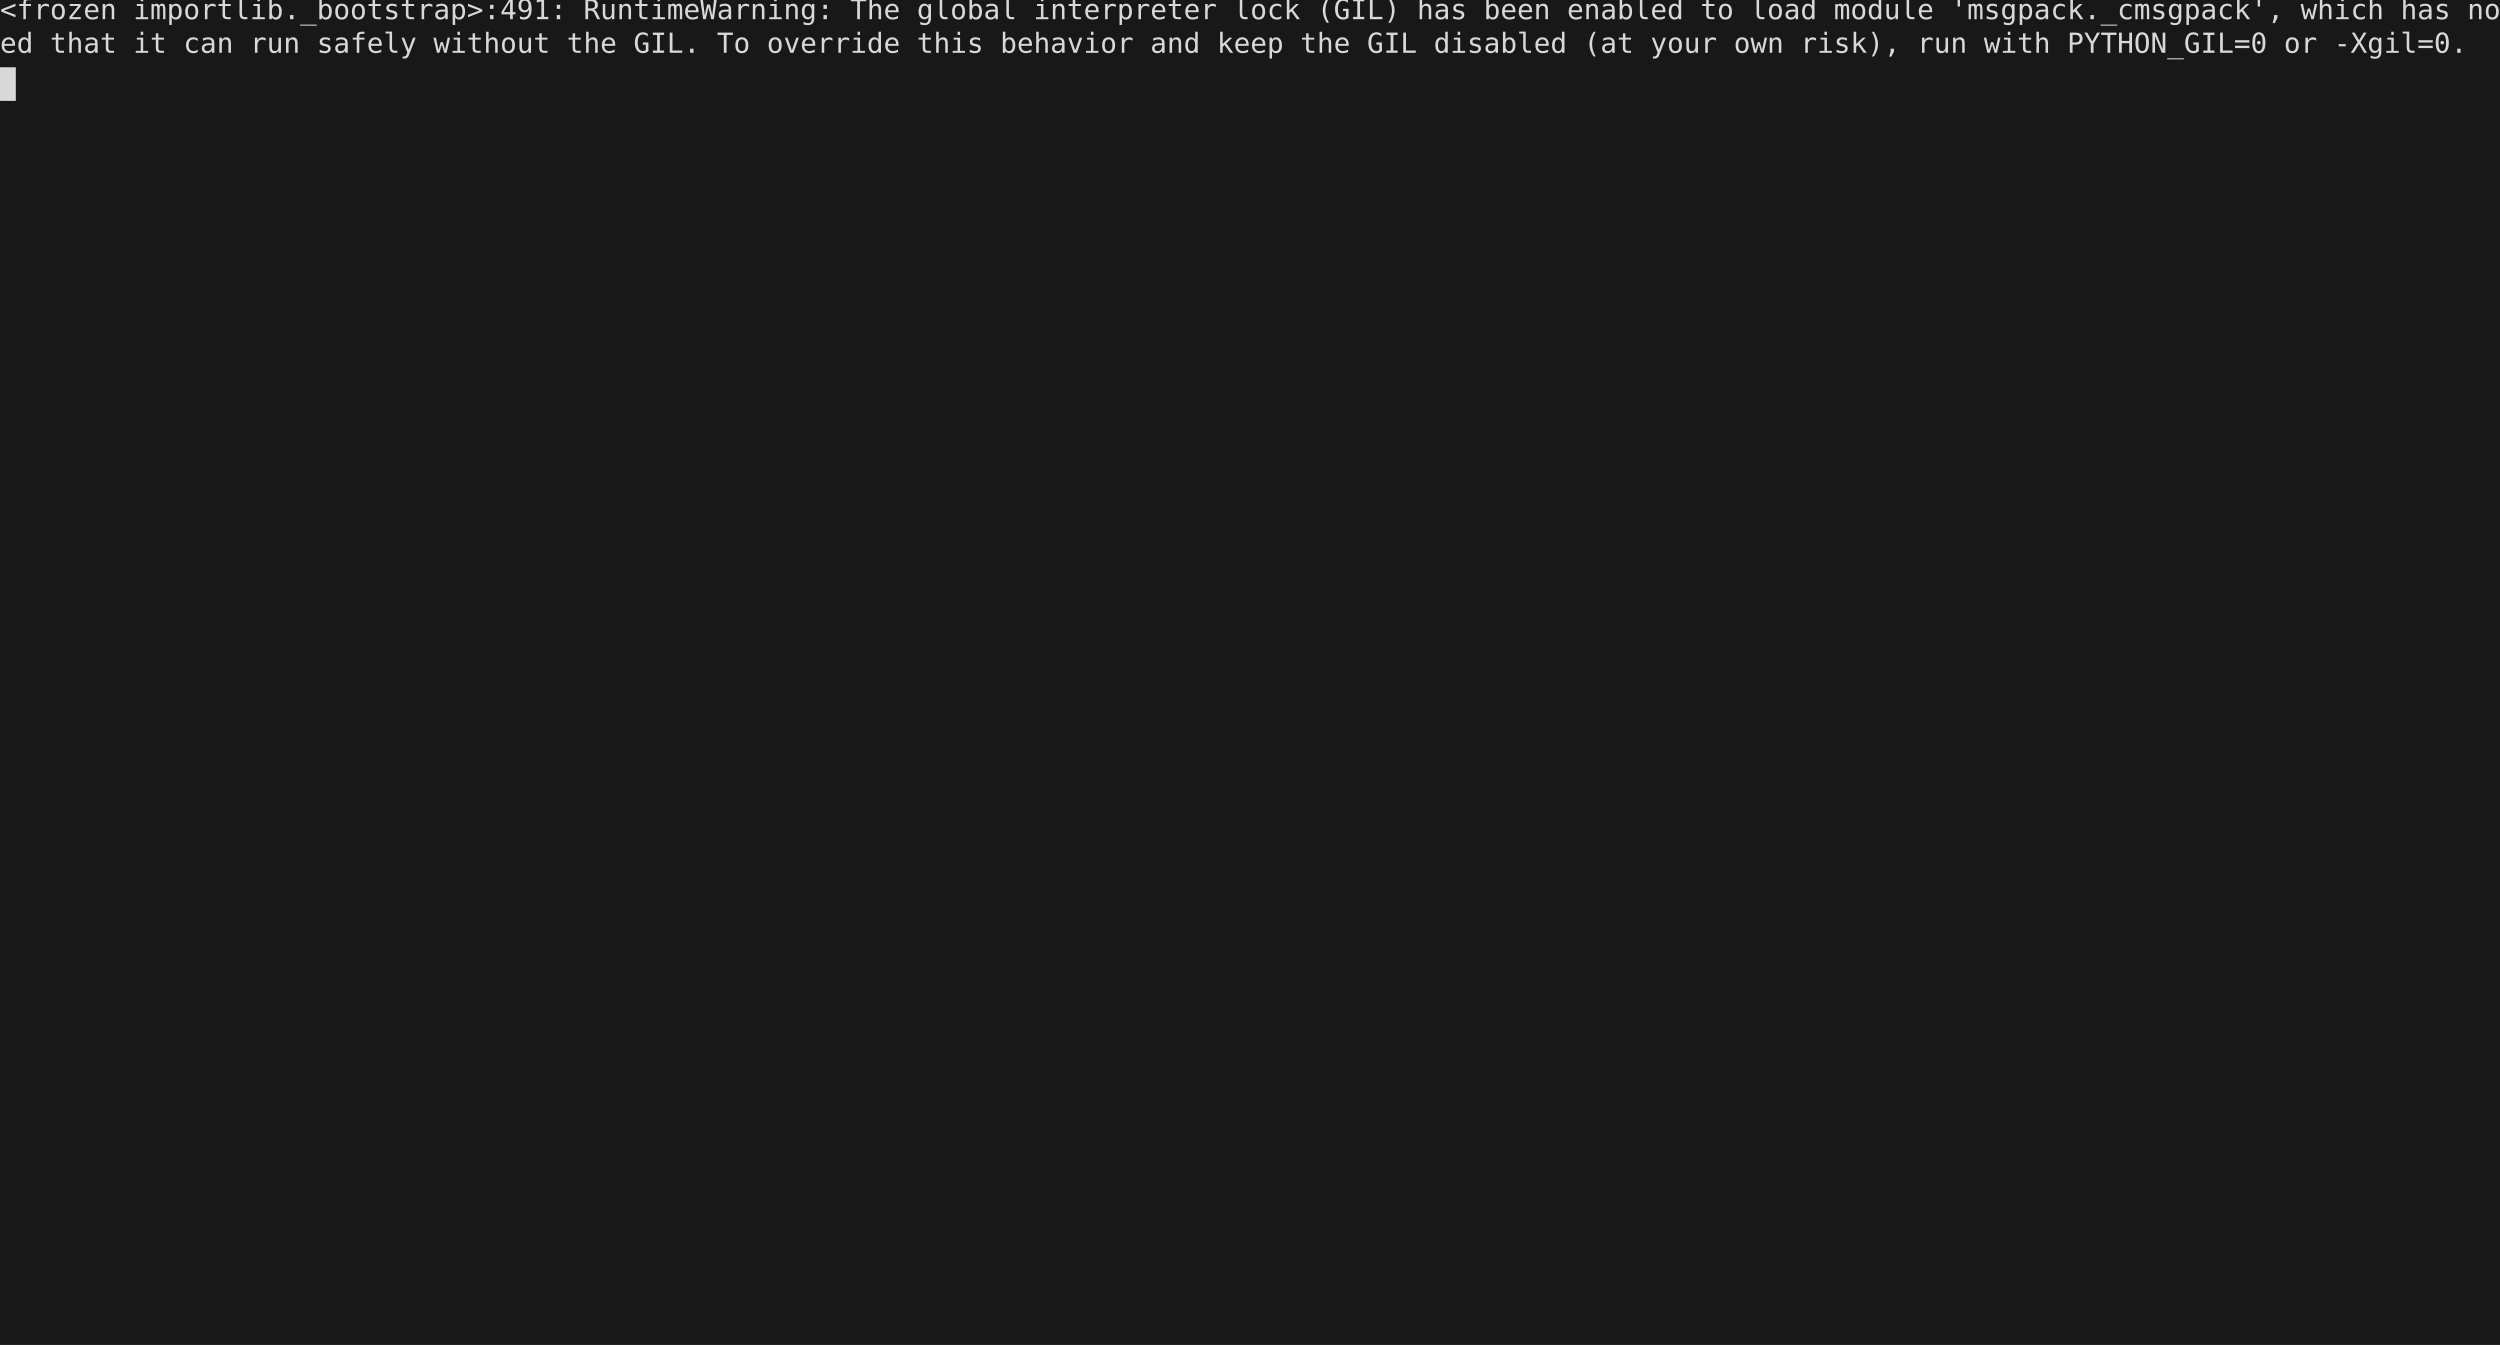
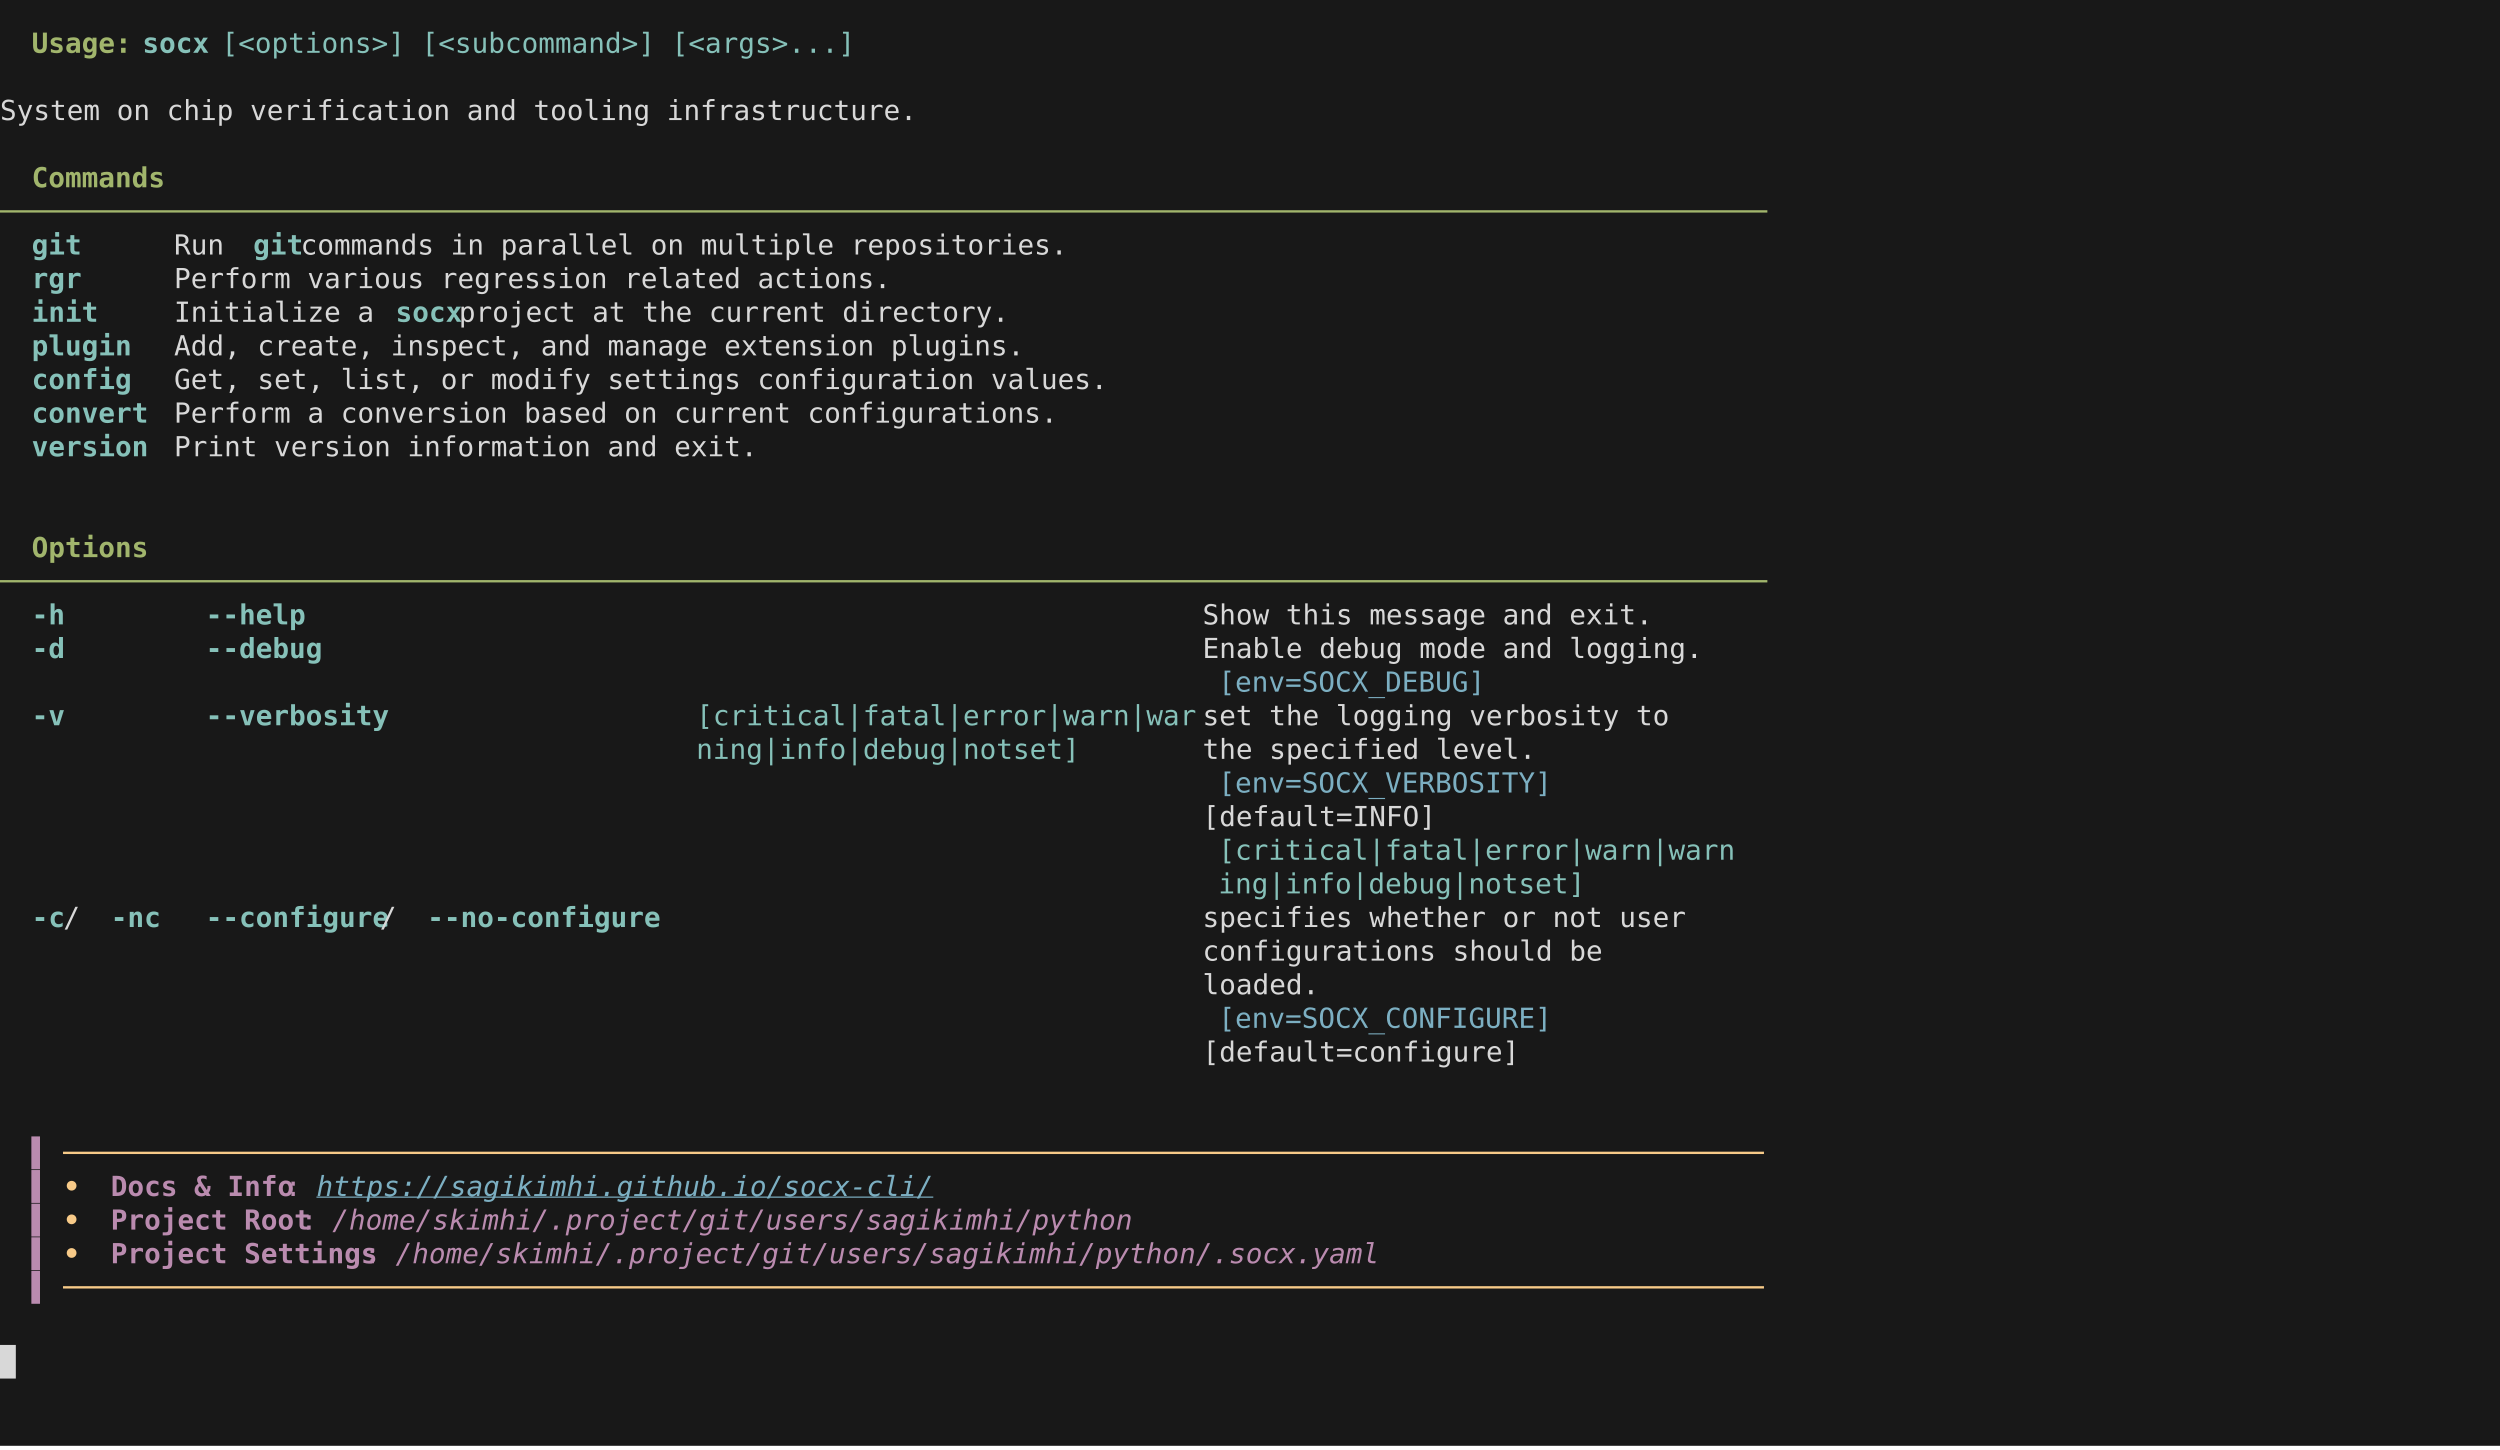
- <svg xmlns="http://www.w3.org/2000/svg" xmlns:ns1="https://github.com/nbedos/termtosvg" xmlns:xlink="http://www.w3.org/1999/xlink" id="terminal" baseProfile="full" viewBox="0 0 1264 682" width="1264" version="1.1">
+ <svg xmlns="http://www.w3.org/2000/svg" xmlns:ns1="https://github.com/nbedos/termtosvg" xmlns:xlink="http://www.w3.org/1999/xlink" id="terminal" baseProfile="full" viewBox="0 0 1264 733" width="1264" version="1.1">
  <defs>
    <ns1:template_settings>
-       <ns1:screen_geometry columns="158" rows="40" />
+       <ns1:screen_geometry columns="158" rows="43" />
      <ns1:animation type="css" />
    </ns1:template_settings>
    <style type="text/css" id="generated-style">#screen {
                font-family: 'DejaVu Sans Mono', monospace;
                font-style: normal;
                font-size: 14px;
            }

        text {
            dominant-baseline: text-before-edge;
            white-space: pre;
        }

            :root {
-                 --animation-duration: 3445ms;
+                 --animation-duration: 1000ms;
            }

            @keyframes roll {
                0.000%{transform:translateY(0px)}
- 12.917%{transform:translateY(-714px)}
- 100.000%{transform:translateY(-714px)}
+ 100.000%{transform:translateY(0px)}
            }

            #screen_view {
-                 animation-duration: 3445ms;
+                 animation-duration: 1000ms;
                animation-iteration-count:infinite;
                animation-name:roll;
                animation-timing-function: steps(1,end);
                animation-fill-mode: forwards;
            }
        </style>
    <style type="text/css" id="user-style">
            /* The colors defined below are the default 16 colors used for rendering text of the terminal. Adjust
               them as needed.
               base16-default-dark color theme (source: http://chriskempson.com/projects/base16/) */
            .foreground {fill: #d8d8d8;}
            .background {fill: #181818;}
            .color0 {fill: #181818;}
            .color1 {fill: #ab4642;}
            .color2 {fill: #a1b56c;}
            .color3 {fill: #f7ca88;}
            .color4 {fill: #7cafc2;}
            .color5 {fill: #ba8baf;}
            .color6 {fill: #86c1b9;}
            .color7 {fill: #d8d8d8;}
            .color8 {fill: #585858;}
            .color9 {fill: #ab4642;}
            .color10 {fill: #a1b56C;}
            .color11 {fill: #f7ca88;}
            .color12 {fill: #7cafc2;}
            .color13 {fill: #ba8baf;}
            .color14 {fill: #86c1b9;}
            .color15 {fill: #f8f8f8;}
        </style>
  </defs>
-   <svg id="screen" width="1264" height="680" viewBox="0 0 1264 680" preserveAspectRatio="xMidYMin slice">
+   <svg id="screen" width="1264" height="731" viewBox="0 0 1264 731" preserveAspectRatio="xMidYMin slice">
    <rect class="background" height="100%" width="100%" x="0" y="0" />
    <defs>
      <g id="g1">
-         <text x="0" textLength="1264" class="foreground">&lt;frozen importlib._bootstrap&gt;:491: RuntimeWarning: The global interpreter lock (GIL) has been enabled to load module 'msgpack._cmsgpack', which has not declar</text>
+         <text x="0" textLength="880" class="foreground">                                                                                                              </text>
      </g>
      <g id="g2">
-         <text x="0" textLength="1184" class="foreground">ed that it can run safely without the GIL. To override this behavior and keep the GIL disabled (at your own risk), run with PYTHON_GIL=0 or -Xgil=0.</text>
-       </g>
-       <g id="g3">
-         <text x="0" textLength="8" class="background"> </text>
-       </g>
-       <g id="g4">
-         <text x="0" textLength="1264" class="foreground">                                                                                                                                                              </text>
-       </g>
-       <g id="g5">
        <text x="0" textLength="16" class="foreground">  </text>
        <text x="16" textLength="48" font-weight="bold" class="color10">Usage:</text>
        <text x="64" textLength="8" class="foreground"> </text>
        <text x="72" textLength="32" font-weight="bold" class="color14">socx</text>
        <text x="104" textLength="8" class="foreground"> </text>
        <text x="112" textLength="304" class="color6">[&lt;options&gt;] [&lt;subcommand&gt;] [&lt;args&gt;...]</text>
-         <text x="416" textLength="848" class="foreground">                                                                                                          </text>
+         <text x="416" textLength="464" class="foreground">                                                          </text>
+       </g>
+       <g id="g3">
+         <text x="0" textLength="880" class="foreground">  System on chip verification and tooling infrastructure.                                                     </text>
+       </g>
+       <g id="g4">
+         <text x="0" textLength="16" class="color2">  </text>
+         <text x="16" textLength="64" font-weight="bold" class="color10">Commands</text>
+         <text x="80" textLength="800" class="color2">                                                                                                    </text>
+       </g>
+       <g id="g5">
+         <text x="0" textLength="880" class="color2">  ──────────────────────────────────────────────────────────────────────────────────────────────────────────  </text>
      </g>
      <g id="g6">
-         <text x="0" textLength="1264" class="foreground">  System on chip verification and tooling infrastructure.                                                                                                     </text>
+         <text x="0" textLength="16" class="color2">  </text>
+         <text x="16" textLength="64" font-weight="bold" class="color14">git     </text>
+         <text x="80" textLength="8" class="color2"> </text>
+         <text x="88" textLength="40" class="foreground"> Run </text>
+         <text x="128" textLength="24" font-weight="bold" class="color14">git</text>
+         <text x="152" textLength="712" class="foreground"> commands in parallel on multiple repositories.                                          </text>
+         <text x="864" textLength="16" class="color2">  </text>
      </g>
      <g id="g7">
        <text x="0" textLength="16" class="color2">  </text>
-         <text x="16" textLength="64" font-weight="bold" class="color10">Commands</text>
-         <text x="80" textLength="1184" class="color2">                                                                                                                                                    </text>
+         <text x="16" textLength="64" font-weight="bold" class="color14">rgr     </text>
+         <text x="80" textLength="8" class="color2"> </text>
+         <text x="88" textLength="776" class="foreground"> Perform various regression related actions.                                                     </text>
+         <text x="864" textLength="16" class="color2">  </text>
      </g>
      <g id="g8">
-         <text x="0" textLength="1264" class="color2">  ──────────────────────────────────────────────────────────────────────────────────────────────────────────────────────────────────────────────────────────  </text>
-       </g>
-       <g id="g9">
        <text x="0" textLength="16" class="color2">  </text>
        <text x="16" textLength="64" font-weight="bold" class="color14">init    </text>
        <text x="80" textLength="8" class="color2"> </text>
        <text x="88" textLength="112" class="foreground"> Initialize a </text>
        <text x="200" textLength="32" font-weight="bold" class="color14">socx</text>
-         <text x="232" textLength="1016" class="foreground"> project.                                                                                                                      </text>
-         <text x="1248" textLength="16" class="color2">  </text>
+         <text x="232" textLength="632" class="foreground"> project at the current directory.                                             </text>
+         <text x="864" textLength="16" class="color2">  </text>
+       </g>
+       <g id="g9">
+         <text x="0" textLength="16" class="color2">  </text>
+         <text x="16" textLength="64" font-weight="bold" class="color14">plugin  </text>
+         <text x="80" textLength="8" class="color2"> </text>
+         <text x="88" textLength="776" class="foreground"> Add, create, inspect, and manage extension plugins.                                             </text>
+         <text x="864" textLength="16" class="color2">  </text>
      </g>
      <g id="g10">
        <text x="0" textLength="16" class="color2">  </text>
-         <text x="16" textLength="64" font-weight="bold" class="color14">git     </text>
-         <text x="80" textLength="8" class="color2"> </text>
-         <text x="88" textLength="40" class="foreground"> Run </text>
-         <text x="128" textLength="24" font-weight="bold" class="color14">git</text>
-         <text x="152" textLength="1096" class="foreground"> commands in parallel on multiple repositories.                                                                                          </text>
-         <text x="1248" textLength="16" class="color2">  </text>
+         <text x="16" textLength="64" font-weight="bold" class="color14">config  </text>
+         <text x="80" textLength="8" class="color2"> </text>
+         <text x="88" textLength="776" class="foreground"> Get, set, list, or modify settings configuration values.                                        </text>
+         <text x="864" textLength="16" class="color2">  </text>
      </g>
      <g id="g11">
        <text x="0" textLength="16" class="color2">  </text>
-         <text x="16" textLength="64" font-weight="bold" class="color14">rgr     </text>
-         <text x="80" textLength="8" class="color2"> </text>
-         <text x="88" textLength="1160" class="foreground"> Perform various regression related actions.                                                                                                     </text>
-         <text x="1248" textLength="16" class="color2">  </text>
+         <text x="16" textLength="64" font-weight="bold" class="color14">convert </text>
+         <text x="80" textLength="8" class="color2"> </text>
+         <text x="88" textLength="776" class="foreground"> Perform a conversion based on current configurations.                                           </text>
+         <text x="864" textLength="16" class="color2">  </text>
      </g>
      <g id="g12">
        <text x="0" textLength="16" class="color2">  </text>
-         <text x="16" textLength="64" font-weight="bold" class="color14">plugin  </text>
-         <text x="80" textLength="8" class="color2"> </text>
-         <text x="88" textLength="1160" class="foreground"> Add, create, inspect, and manage extension plugins.                                                                                             </text>
-         <text x="1248" textLength="16" class="color2">  </text>
+         <text x="16" textLength="64" font-weight="bold" class="color14">version </text>
+         <text x="80" textLength="8" class="color2"> </text>
+         <text x="88" textLength="776" class="foreground"> Print version information and exit.                                                             </text>
+         <text x="864" textLength="16" class="color2">  </text>
      </g>
      <g id="g13">
-         <text x="0" textLength="16" class="color2">  </text>
-         <text x="16" textLength="64" font-weight="bold" class="color14">config  </text>
-         <text x="80" textLength="8" class="color2"> </text>
-         <text x="88" textLength="1160" class="foreground"> Get, set, list, or modify settings configuration values.                                                                                        </text>
-         <text x="1248" textLength="16" class="color2">  </text>
+         <text x="0" textLength="880" class="color2">                                                                                                              </text>
      </g>
      <g id="g14">
        <text x="0" textLength="16" class="color2">  </text>
-         <text x="16" textLength="64" font-weight="bold" class="color14">convert </text>
-         <text x="80" textLength="8" class="color2"> </text>
-         <text x="88" textLength="1160" class="foreground"> Perform a conversion based on current configurations.                                                                                           </text>
-         <text x="1248" textLength="16" class="color2">  </text>
+         <text x="16" textLength="56" font-weight="bold" class="color10">Options</text>
+         <text x="72" textLength="808" class="color2">                                                                                                     </text>
      </g>
      <g id="g15">
        <text x="0" textLength="16" class="color2">  </text>
-         <text x="16" textLength="64" font-weight="bold" class="color14">version </text>
-         <text x="80" textLength="8" class="color2"> </text>
-         <text x="88" textLength="1160" class="foreground"> Print version information and exit.                                                                                                             </text>
-         <text x="1248" textLength="16" class="color2">  </text>
+         <text x="16" textLength="64" font-weight="bold" class="color14">-h      </text>
+         <text x="80" textLength="8" class="foreground"> </text>
+         <text x="88" textLength="8" class="color2"> </text>
+         <text x="96" textLength="8" class="foreground"> </text>
+         <text x="104" textLength="224" font-weight="bold" class="color14">--help                      </text>
+         <text x="328" textLength="8" class="foreground"> </text>
+         <text x="336" textLength="8" class="color2"> </text>
+         <text x="344" textLength="256" class="foreground">                                </text>
+         <text x="600" textLength="8" class="color2"> </text>
+         <text x="608" textLength="256" class="foreground"> Show this message and exit.    </text>
+         <text x="864" textLength="16" class="color2">  </text>
      </g>
      <g id="g16">
-         <text x="0" textLength="1264" class="color2">                                                                                                                                                              </text>
+         <text x="0" textLength="16" class="color2">  </text>
+         <text x="16" textLength="64" font-weight="bold" class="color14">-d      </text>
+         <text x="80" textLength="8" class="foreground"> </text>
+         <text x="88" textLength="8" class="color2"> </text>
+         <text x="96" textLength="8" class="foreground"> </text>
+         <text x="104" textLength="224" font-weight="bold" class="color14">--debug                     </text>
+         <text x="328" textLength="8" class="foreground"> </text>
+         <text x="336" textLength="8" class="color2"> </text>
+         <text x="344" textLength="256" class="foreground">                                </text>
+         <text x="600" textLength="8" class="color2"> </text>
+         <text x="608" textLength="256" class="foreground"> Enable debug mode and logging. </text>
+         <text x="864" textLength="16" class="color2">  </text>
      </g>
      <g id="g17">
        <text x="0" textLength="16" class="color2">  </text>
-         <text x="16" textLength="56" font-weight="bold" class="color10">Options</text>
-         <text x="72" textLength="1192" class="color2">                                                                                                                                                     </text>
+         <text x="16" textLength="72" class="foreground">         </text>
+         <text x="88" textLength="8" class="color2"> </text>
+         <text x="96" textLength="240" class="foreground">                              </text>
+         <text x="336" textLength="8" class="color2"> </text>
+         <text x="344" textLength="256" class="foreground">                                </text>
+         <text x="600" textLength="8" class="color2"> </text>
+         <text x="608" textLength="8" class="foreground"> </text>
+         <text x="616" textLength="248" class="color12">[env=SOCX_DEBUG]               </text>
+         <text x="864" textLength="16" class="color2">  </text>
      </g>
      <g id="g18">
        <text x="0" textLength="16" class="color2">  </text>
-         <text x="16" textLength="16" font-weight="bold" class="color14">-h</text>
-         <text x="32" textLength="8" class="foreground"> </text>
-         <text x="40" textLength="8" class="color2"> </text>
-         <text x="48" textLength="8" class="foreground"> </text>
-         <text x="56" textLength="176" font-weight="bold" class="color14">--help                </text>
-         <text x="232" textLength="8" class="foreground"> </text>
-         <text x="240" textLength="8" class="color2"> </text>
-         <text x="248" textLength="440" class="foreground">                                                       </text>
-         <text x="688" textLength="8" class="color2"> </text>
-         <text x="696" textLength="552" class="foreground"> Show this message and exit.                                         </text>
-         <text x="1248" textLength="16" class="color2">  </text>
+         <text x="16" textLength="64" font-weight="bold" class="color14">-v      </text>
+         <text x="80" textLength="8" class="foreground"> </text>
+         <text x="88" textLength="8" class="color2"> </text>
+         <text x="96" textLength="8" class="foreground"> </text>
+         <text x="104" textLength="224" font-weight="bold" class="color14">--verbosity                 </text>
+         <text x="328" textLength="8" class="foreground"> </text>
+         <text x="336" textLength="8" class="color2"> </text>
+         <text x="344" textLength="8" class="foreground"> </text>
+         <text x="352" textLength="240" class="color6">[critical|fatal|error|warn|war</text>
+         <text x="592" textLength="8" class="foreground"> </text>
+         <text x="600" textLength="8" class="color2"> </text>
+         <text x="608" textLength="256" class="foreground"> set the logging verbosity to   </text>
+         <text x="864" textLength="16" class="color2">  </text>
      </g>
      <g id="g19">
        <text x="0" textLength="16" class="color2">  </text>
-         <text x="16" textLength="16" font-weight="bold" class="color14">-d</text>
-         <text x="32" textLength="8" class="foreground"> </text>
-         <text x="40" textLength="8" class="color2"> </text>
-         <text x="48" textLength="8" class="foreground"> </text>
-         <text x="56" textLength="176" font-weight="bold" class="color14">--debug               </text>
-         <text x="232" textLength="8" class="foreground"> </text>
-         <text x="240" textLength="8" class="color2"> </text>
-         <text x="248" textLength="440" class="foreground">                                                       </text>
-         <text x="688" textLength="8" class="color2"> </text>
-         <text x="696" textLength="552" class="foreground"> Enable debug mode and logging.                                      </text>
-         <text x="1248" textLength="16" class="color2">  </text>
+         <text x="16" textLength="72" class="foreground">         </text>
+         <text x="88" textLength="8" class="color2"> </text>
+         <text x="96" textLength="240" class="foreground">                              </text>
+         <text x="336" textLength="8" class="color2"> </text>
+         <text x="344" textLength="8" class="foreground"> </text>
+         <text x="352" textLength="240" class="color6">ning|info|debug|notset]       </text>
+         <text x="592" textLength="8" class="foreground"> </text>
+         <text x="600" textLength="8" class="color2"> </text>
+         <text x="608" textLength="256" class="foreground"> the specified level.           </text>
+         <text x="864" textLength="16" class="color2">  </text>
      </g>
      <g id="g20">
        <text x="0" textLength="16" class="color2">  </text>
-         <text x="16" textLength="24" class="foreground">   </text>
-         <text x="40" textLength="8" class="color2"> </text>
-         <text x="48" textLength="192" class="foreground">                        </text>
-         <text x="240" textLength="8" class="color2"> </text>
-         <text x="248" textLength="440" class="foreground">                                                       </text>
-         <text x="688" textLength="8" class="color2"> </text>
-         <text x="696" textLength="8" class="foreground"> </text>
-         <text x="704" textLength="544" class="color12">[env=SOCX_DEBUG]                                                    </text>
-         <text x="1248" textLength="16" class="color2">  </text>
+         <text x="16" textLength="72" class="foreground">         </text>
+         <text x="88" textLength="8" class="color2"> </text>
+         <text x="96" textLength="240" class="foreground">                              </text>
+         <text x="336" textLength="8" class="color2"> </text>
+         <text x="344" textLength="256" class="foreground">                                </text>
+         <text x="600" textLength="8" class="color2"> </text>
+         <text x="608" textLength="8" class="foreground"> </text>
+         <text x="616" textLength="248" class="color12">[env=SOCX_VERBOSITY]           </text>
+         <text x="864" textLength="16" class="color2">  </text>
      </g>
      <g id="g21">
        <text x="0" textLength="16" class="color2">  </text>
-         <text x="16" textLength="16" font-weight="bold" class="color14">-v</text>
-         <text x="32" textLength="8" class="foreground"> </text>
-         <text x="40" textLength="8" class="color2"> </text>
-         <text x="48" textLength="8" class="foreground"> </text>
-         <text x="56" textLength="176" font-weight="bold" class="color14">--verbosity           </text>
-         <text x="232" textLength="8" class="foreground"> </text>
-         <text x="240" textLength="8" class="color2"> </text>
-         <text x="248" textLength="8" class="foreground"> </text>
-         <text x="256" textLength="424" class="color6">[critical|fatal|error|warn|warning|info|debug|notset]</text>
-         <text x="680" textLength="8" class="foreground"> </text>
-         <text x="688" textLength="8" class="color2"> </text>
-         <text x="696" textLength="552" class="foreground"> set the logging verbosity to the specified level.                   </text>
-         <text x="1248" textLength="16" class="color2">  </text>
+         <text x="16" textLength="72" class="foreground">         </text>
+         <text x="88" textLength="8" class="color2"> </text>
+         <text x="96" textLength="240" class="foreground">                              </text>
+         <text x="336" textLength="8" class="color2"> </text>
+         <text x="344" textLength="256" class="foreground">                                </text>
+         <text x="600" textLength="8" class="color2"> </text>
+         <text x="608" textLength="256" class="foreground"> [default=INFO]                 </text>
+         <text x="864" textLength="16" class="color2">  </text>
      </g>
      <g id="g22">
        <text x="0" textLength="16" class="color2">  </text>
-         <text x="16" textLength="24" class="foreground">   </text>
-         <text x="40" textLength="8" class="color2"> </text>
-         <text x="48" textLength="192" class="foreground">                        </text>
-         <text x="240" textLength="8" class="color2"> </text>
-         <text x="248" textLength="440" class="foreground">                                                       </text>
-         <text x="688" textLength="8" class="color2"> </text>
-         <text x="696" textLength="8" class="foreground"> </text>
-         <text x="704" textLength="544" class="color12">[env=SOCX_VERBOSITY]                                                </text>
-         <text x="1248" textLength="16" class="color2">  </text>
+         <text x="16" textLength="72" class="foreground">         </text>
+         <text x="88" textLength="8" class="color2"> </text>
+         <text x="96" textLength="240" class="foreground">                              </text>
+         <text x="336" textLength="8" class="color2"> </text>
+         <text x="344" textLength="256" class="foreground">                                </text>
+         <text x="600" textLength="8" class="color2"> </text>
+         <text x="608" textLength="8" class="foreground"> </text>
+         <text x="616" textLength="248" class="color6">[critical|fatal|error|warn|warn</text>
+         <text x="864" textLength="16" class="color2">  </text>
      </g>
      <g id="g23">
        <text x="0" textLength="16" class="color2">  </text>
-         <text x="16" textLength="24" class="foreground">   </text>
-         <text x="40" textLength="8" class="color2"> </text>
-         <text x="48" textLength="192" class="foreground">                        </text>
-         <text x="240" textLength="8" class="color2"> </text>
-         <text x="248" textLength="440" class="foreground">                                                       </text>
-         <text x="688" textLength="8" class="color2"> </text>
-         <text x="696" textLength="552" class="foreground"> [default=INFO]                                                      </text>
-         <text x="1248" textLength="16" class="color2">  </text>
+         <text x="16" textLength="72" class="foreground">         </text>
+         <text x="88" textLength="8" class="color2"> </text>
+         <text x="96" textLength="240" class="foreground">                              </text>
+         <text x="336" textLength="8" class="color2"> </text>
+         <text x="344" textLength="256" class="foreground">                                </text>
+         <text x="600" textLength="8" class="color2"> </text>
+         <text x="608" textLength="8" class="foreground"> </text>
+         <text x="616" textLength="248" class="color6">ing|info|debug|notset]         </text>
+         <text x="864" textLength="16" class="color2">  </text>
      </g>
      <g id="g24">
        <text x="0" textLength="16" class="color2">  </text>
-         <text x="16" textLength="24" class="foreground">   </text>
-         <text x="40" textLength="8" class="color2"> </text>
-         <text x="48" textLength="192" class="foreground">                        </text>
-         <text x="240" textLength="8" class="color2"> </text>
-         <text x="248" textLength="440" class="foreground">                                                       </text>
-         <text x="688" textLength="8" class="color2"> </text>
-         <text x="696" textLength="8" class="foreground"> </text>
-         <text x="704" textLength="544" class="color6">[critical|fatal|error|warn|warning|info|debug|notset]               </text>
-         <text x="1248" textLength="16" class="color2">  </text>
+         <text x="16" textLength="16" font-weight="bold" class="color14">-c</text>
+         <text x="32" textLength="24" class="foreground"> / </text>
+         <text x="56" textLength="24" font-weight="bold" class="color14">-nc</text>
+         <text x="80" textLength="8" class="foreground"> </text>
+         <text x="88" textLength="8" class="color2"> </text>
+         <text x="96" textLength="8" class="foreground"> </text>
+         <text x="104" textLength="88" font-weight="bold" class="color14">--configure</text>
+         <text x="192" textLength="24" class="foreground"> / </text>
+         <text x="216" textLength="112" font-weight="bold" class="color14">--no-configure</text>
+         <text x="328" textLength="8" class="foreground"> </text>
+         <text x="336" textLength="8" class="color2"> </text>
+         <text x="344" textLength="256" class="foreground">                                </text>
+         <text x="600" textLength="8" class="color2"> </text>
+         <text x="608" textLength="256" class="foreground"> specifies whether or not user  </text>
+         <text x="864" textLength="16" class="color2">  </text>
      </g>
      <g id="g25">
        <text x="0" textLength="16" class="color2">  </text>
-         <text x="16" textLength="24" class="foreground">   </text>
-         <text x="40" textLength="8" class="color2"> </text>
-         <text x="48" textLength="8" class="foreground"> </text>
-         <text x="56" textLength="64" font-weight="bold" class="color14">--config</text>
-         <text x="120" textLength="24" class="foreground"> / </text>
-         <text x="144" textLength="88" font-weight="bold" class="color14">--no-config</text>
-         <text x="232" textLength="8" class="foreground"> </text>
-         <text x="240" textLength="8" class="color2"> </text>
-         <text x="248" textLength="440" class="foreground">                                                       </text>
-         <text x="688" textLength="8" class="color2"> </text>
-         <text x="696" textLength="552" class="foreground"> specifies whether or not user configurations should be loaded.      </text>
-         <text x="1248" textLength="16" class="color2">  </text>
+         <text x="16" textLength="72" class="foreground">         </text>
+         <text x="88" textLength="8" class="color2"> </text>
+         <text x="96" textLength="240" class="foreground">                              </text>
+         <text x="336" textLength="8" class="color2"> </text>
+         <text x="344" textLength="256" class="foreground">                                </text>
+         <text x="600" textLength="8" class="color2"> </text>
+         <text x="608" textLength="256" class="foreground"> configurations should be       </text>
+         <text x="864" textLength="16" class="color2">  </text>
      </g>
      <g id="g26">
        <text x="0" textLength="16" class="color2">  </text>
-         <text x="16" textLength="24" class="foreground">   </text>
-         <text x="40" textLength="8" class="color2"> </text>
-         <text x="48" textLength="192" class="foreground">                        </text>
-         <text x="240" textLength="8" class="color2"> </text>
-         <text x="248" textLength="440" class="foreground">                                                       </text>
-         <text x="688" textLength="8" class="color2"> </text>
-         <text x="696" textLength="8" class="foreground"> </text>
-         <text x="704" textLength="544" class="color12">[env=SOCX_CONFIGURE]                                                </text>
-         <text x="1248" textLength="16" class="color2">  </text>
+         <text x="16" textLength="72" class="foreground">         </text>
+         <text x="88" textLength="8" class="color2"> </text>
+         <text x="96" textLength="240" class="foreground">                              </text>
+         <text x="336" textLength="8" class="color2"> </text>
+         <text x="344" textLength="256" class="foreground">                                </text>
+         <text x="600" textLength="8" class="color2"> </text>
+         <text x="608" textLength="256" class="foreground"> loaded.                        </text>
+         <text x="864" textLength="16" class="color2">  </text>
      </g>
      <g id="g27">
        <text x="0" textLength="16" class="color2">  </text>
-         <text x="16" textLength="24" class="foreground">   </text>
-         <text x="40" textLength="8" class="color2"> </text>
-         <text x="48" textLength="192" class="foreground">                        </text>
-         <text x="240" textLength="8" class="color2"> </text>
-         <text x="248" textLength="440" class="foreground">                                                       </text>
-         <text x="688" textLength="8" class="color2"> </text>
-         <text x="696" textLength="552" class="foreground"> [default=config]                                                    </text>
-         <text x="1248" textLength="16" class="color2">  </text>
+         <text x="16" textLength="72" class="foreground">         </text>
+         <text x="88" textLength="8" class="color2"> </text>
+         <text x="96" textLength="240" class="foreground">                              </text>
+         <text x="336" textLength="8" class="color2"> </text>
+         <text x="344" textLength="256" class="foreground">                                </text>
+         <text x="600" textLength="8" class="color2"> </text>
+         <text x="608" textLength="8" class="foreground"> </text>
+         <text x="616" textLength="248" class="color12">[env=SOCX_CONFIGURE]           </text>
+         <text x="864" textLength="16" class="color2">  </text>
      </g>
      <g id="g28">
-         <text x="0" textLength="256" class="foreground">  Documentation is available at </text>
-         <text x="256" textLength="288" text-decoration="underline" class="color4">https://sagikimhi.github.io/socx-cli</text>
-         <text x="544" textLength="720" class="foreground">                                                                                          </text>
+         <text x="0" textLength="16" class="color2">  </text>
+         <text x="16" textLength="72" class="foreground">         </text>
+         <text x="88" textLength="8" class="color2"> </text>
+         <text x="96" textLength="240" class="foreground">                              </text>
+         <text x="336" textLength="8" class="color2"> </text>
+         <text x="344" textLength="256" class="foreground">                                </text>
+         <text x="600" textLength="8" class="color2"> </text>
+         <text x="608" textLength="256" class="foreground"> [default=configure]            </text>
+         <text x="864" textLength="16" class="color2">  </text>
+       </g>
+       <g id="g29">
+         <text x="0" textLength="16" class="foreground">  </text>
+         <text x="16" textLength="16" class="color5">▌ </text>
+         <text x="32" textLength="816" class="color3">──────────────────────────────────────────────────────────────────────────────────────────────────────</text>
+         <text x="848" textLength="32" class="foreground">    </text>
+       </g>
+       <g id="g30">
+         <text x="0" textLength="16" class="foreground">  </text>
+         <text x="16" textLength="16" class="color5">▌ </text>
+         <text x="32" textLength="24" font-weight="bold" class="color11"> • </text>
+         <text x="56" textLength="88" font-weight="bold" class="color13">Docs &amp; Info</text>
+         <text x="144" textLength="16" class="color5">: </text>
+         <text x="160" textLength="296" font-style="italic" text-decoration="underline" class="color4">https://sagikimhi.github.io/socx-cli/</text>
+         <text x="456" textLength="392" class="color5">                                                 </text>
+         <text x="848" textLength="32" class="foreground">    </text>
+       </g>
+       <g id="g31">
+         <text x="0" textLength="16" class="foreground">  </text>
+         <text x="16" textLength="16" class="color5">▌ </text>
+         <text x="32" textLength="24" font-weight="bold" class="color11"> • </text>
+         <text x="56" textLength="96" font-weight="bold" class="color13">Project Root</text>
+         <text x="152" textLength="16" class="color5">: </text>
+         <text x="168" textLength="384" font-style="italic" class="color5">/home/skimhi/.project/git/users/sagikimhi/python</text>
+         <text x="552" textLength="296" class="color5">                                     </text>
+         <text x="848" textLength="32" class="foreground">    </text>
+       </g>
+       <g id="g32">
+         <text x="0" textLength="16" class="foreground">  </text>
+         <text x="16" textLength="16" class="color5">▌ </text>
+         <text x="32" textLength="24" font-weight="bold" class="color11"> • </text>
+         <text x="56" textLength="128" font-weight="bold" class="color13">Project Settings</text>
+         <text x="184" textLength="16" class="color5">: </text>
+         <text x="200" textLength="472" font-style="italic" class="color5">/home/skimhi/.project/git/users/sagikimhi/python/.socx.yaml</text>
+         <text x="672" textLength="176" class="color5">                      </text>
+         <text x="848" textLength="32" class="foreground">    </text>
+       </g>
+       <g id="g33">
+         <text x="0" textLength="8" class="background"> </text>
      </g>
    </defs>
    <g id="screen_view">
      <g>
        <use xlink:href="#g1" y="0" />
        <use xlink:href="#g2" y="17" />
-         <rect x="0" y="34" width="8" height="17" class="foreground" />
-         <use xlink:href="#g3" y="34" />
-       </g>
-       <g>
-         <use xlink:href="#g1" y="714" />
-         <use xlink:href="#g2" y="731" />
-         <use xlink:href="#g4" y="748" />
-         <use xlink:href="#g5" y="765" />
-         <use xlink:href="#g4" y="782" />
-         <use xlink:href="#g6" y="799" />
-         <use xlink:href="#g4" y="816" />
-         <use xlink:href="#g7" y="833" />
-         <use xlink:href="#g8" y="850" />
-         <rect x="200" y="867" width="32" height="17" class="color0" />
-         <use xlink:href="#g9" y="867" />
-         <rect x="128" y="884" width="24" height="17" class="color0" />
-         <use xlink:href="#g10" y="884" />
-         <use xlink:href="#g11" y="901" />
-         <use xlink:href="#g12" y="918" />
-         <use xlink:href="#g13" y="935" />
-         <use xlink:href="#g14" y="952" />
-         <use xlink:href="#g15" y="969" />
-         <use xlink:href="#g16" y="986" />
-         <use xlink:href="#g16" y="1003" />
-         <use xlink:href="#g17" y="1020" />
-         <use xlink:href="#g8" y="1037" />
-         <use xlink:href="#g18" y="1054" />
-         <use xlink:href="#g19" y="1071" />
-         <use xlink:href="#g20" y="1088" />
-         <use xlink:href="#g21" y="1105" />
-         <use xlink:href="#g22" y="1122" />
-         <use xlink:href="#g23" y="1139" />
-         <use xlink:href="#g24" y="1156" />
-         <use xlink:href="#g25" y="1173" />
-         <use xlink:href="#g26" y="1190" />
-         <use xlink:href="#g27" y="1207" />
-         <use xlink:href="#g16" y="1224" />
-         <use xlink:href="#g16" y="1241" />
-         <use xlink:href="#g28" y="1258" />
-         <use xlink:href="#g4" y="1275" />
-         <rect x="0" y="1292" width="8" height="17" class="foreground" />
-         <use xlink:href="#g3" y="1292" />
+         <use xlink:href="#g1" y="34" />
+         <use xlink:href="#g3" y="51" />
+         <use xlink:href="#g1" y="68" />
+         <use xlink:href="#g4" y="85" />
+         <use xlink:href="#g5" y="102" />
+         <rect x="128" y="119" width="24" height="17" class="color0" />
+         <use xlink:href="#g6" y="119" />
+         <use xlink:href="#g7" y="136" />
+         <rect x="200" y="153" width="32" height="17" class="color0" />
+         <use xlink:href="#g8" y="153" />
+         <use xlink:href="#g9" y="170" />
+         <use xlink:href="#g10" y="187" />
+         <use xlink:href="#g11" y="204" />
+         <use xlink:href="#g12" y="221" />
+         <use xlink:href="#g13" y="238" />
+         <use xlink:href="#g13" y="255" />
+         <use xlink:href="#g14" y="272" />
+         <use xlink:href="#g5" y="289" />
+         <use xlink:href="#g15" y="306" />
+         <use xlink:href="#g16" y="323" />
+         <use xlink:href="#g17" y="340" />
+         <use xlink:href="#g18" y="357" />
+         <use xlink:href="#g19" y="374" />
+         <use xlink:href="#g20" y="391" />
+         <use xlink:href="#g21" y="408" />
+         <use xlink:href="#g22" y="425" />
+         <use xlink:href="#g23" y="442" />
+         <use xlink:href="#g24" y="459" />
+         <use xlink:href="#g25" y="476" />
+         <use xlink:href="#g26" y="493" />
+         <use xlink:href="#g27" y="510" />
+         <use xlink:href="#g28" y="527" />
+         <use xlink:href="#g13" y="544" />
+         <use xlink:href="#g13" y="561" />
+         <use xlink:href="#g29" y="578" />
+         <use xlink:href="#g30" y="595" />
+         <use xlink:href="#g31" y="612" />
+         <use xlink:href="#g32" y="629" />
+         <use xlink:href="#g29" y="646" />
+         <use xlink:href="#g1" y="663" />
+         <rect x="0" y="680" width="8" height="17" class="foreground" />
+         <use xlink:href="#g33" y="680" />
      </g>
    </g>
  </svg>
</svg>
